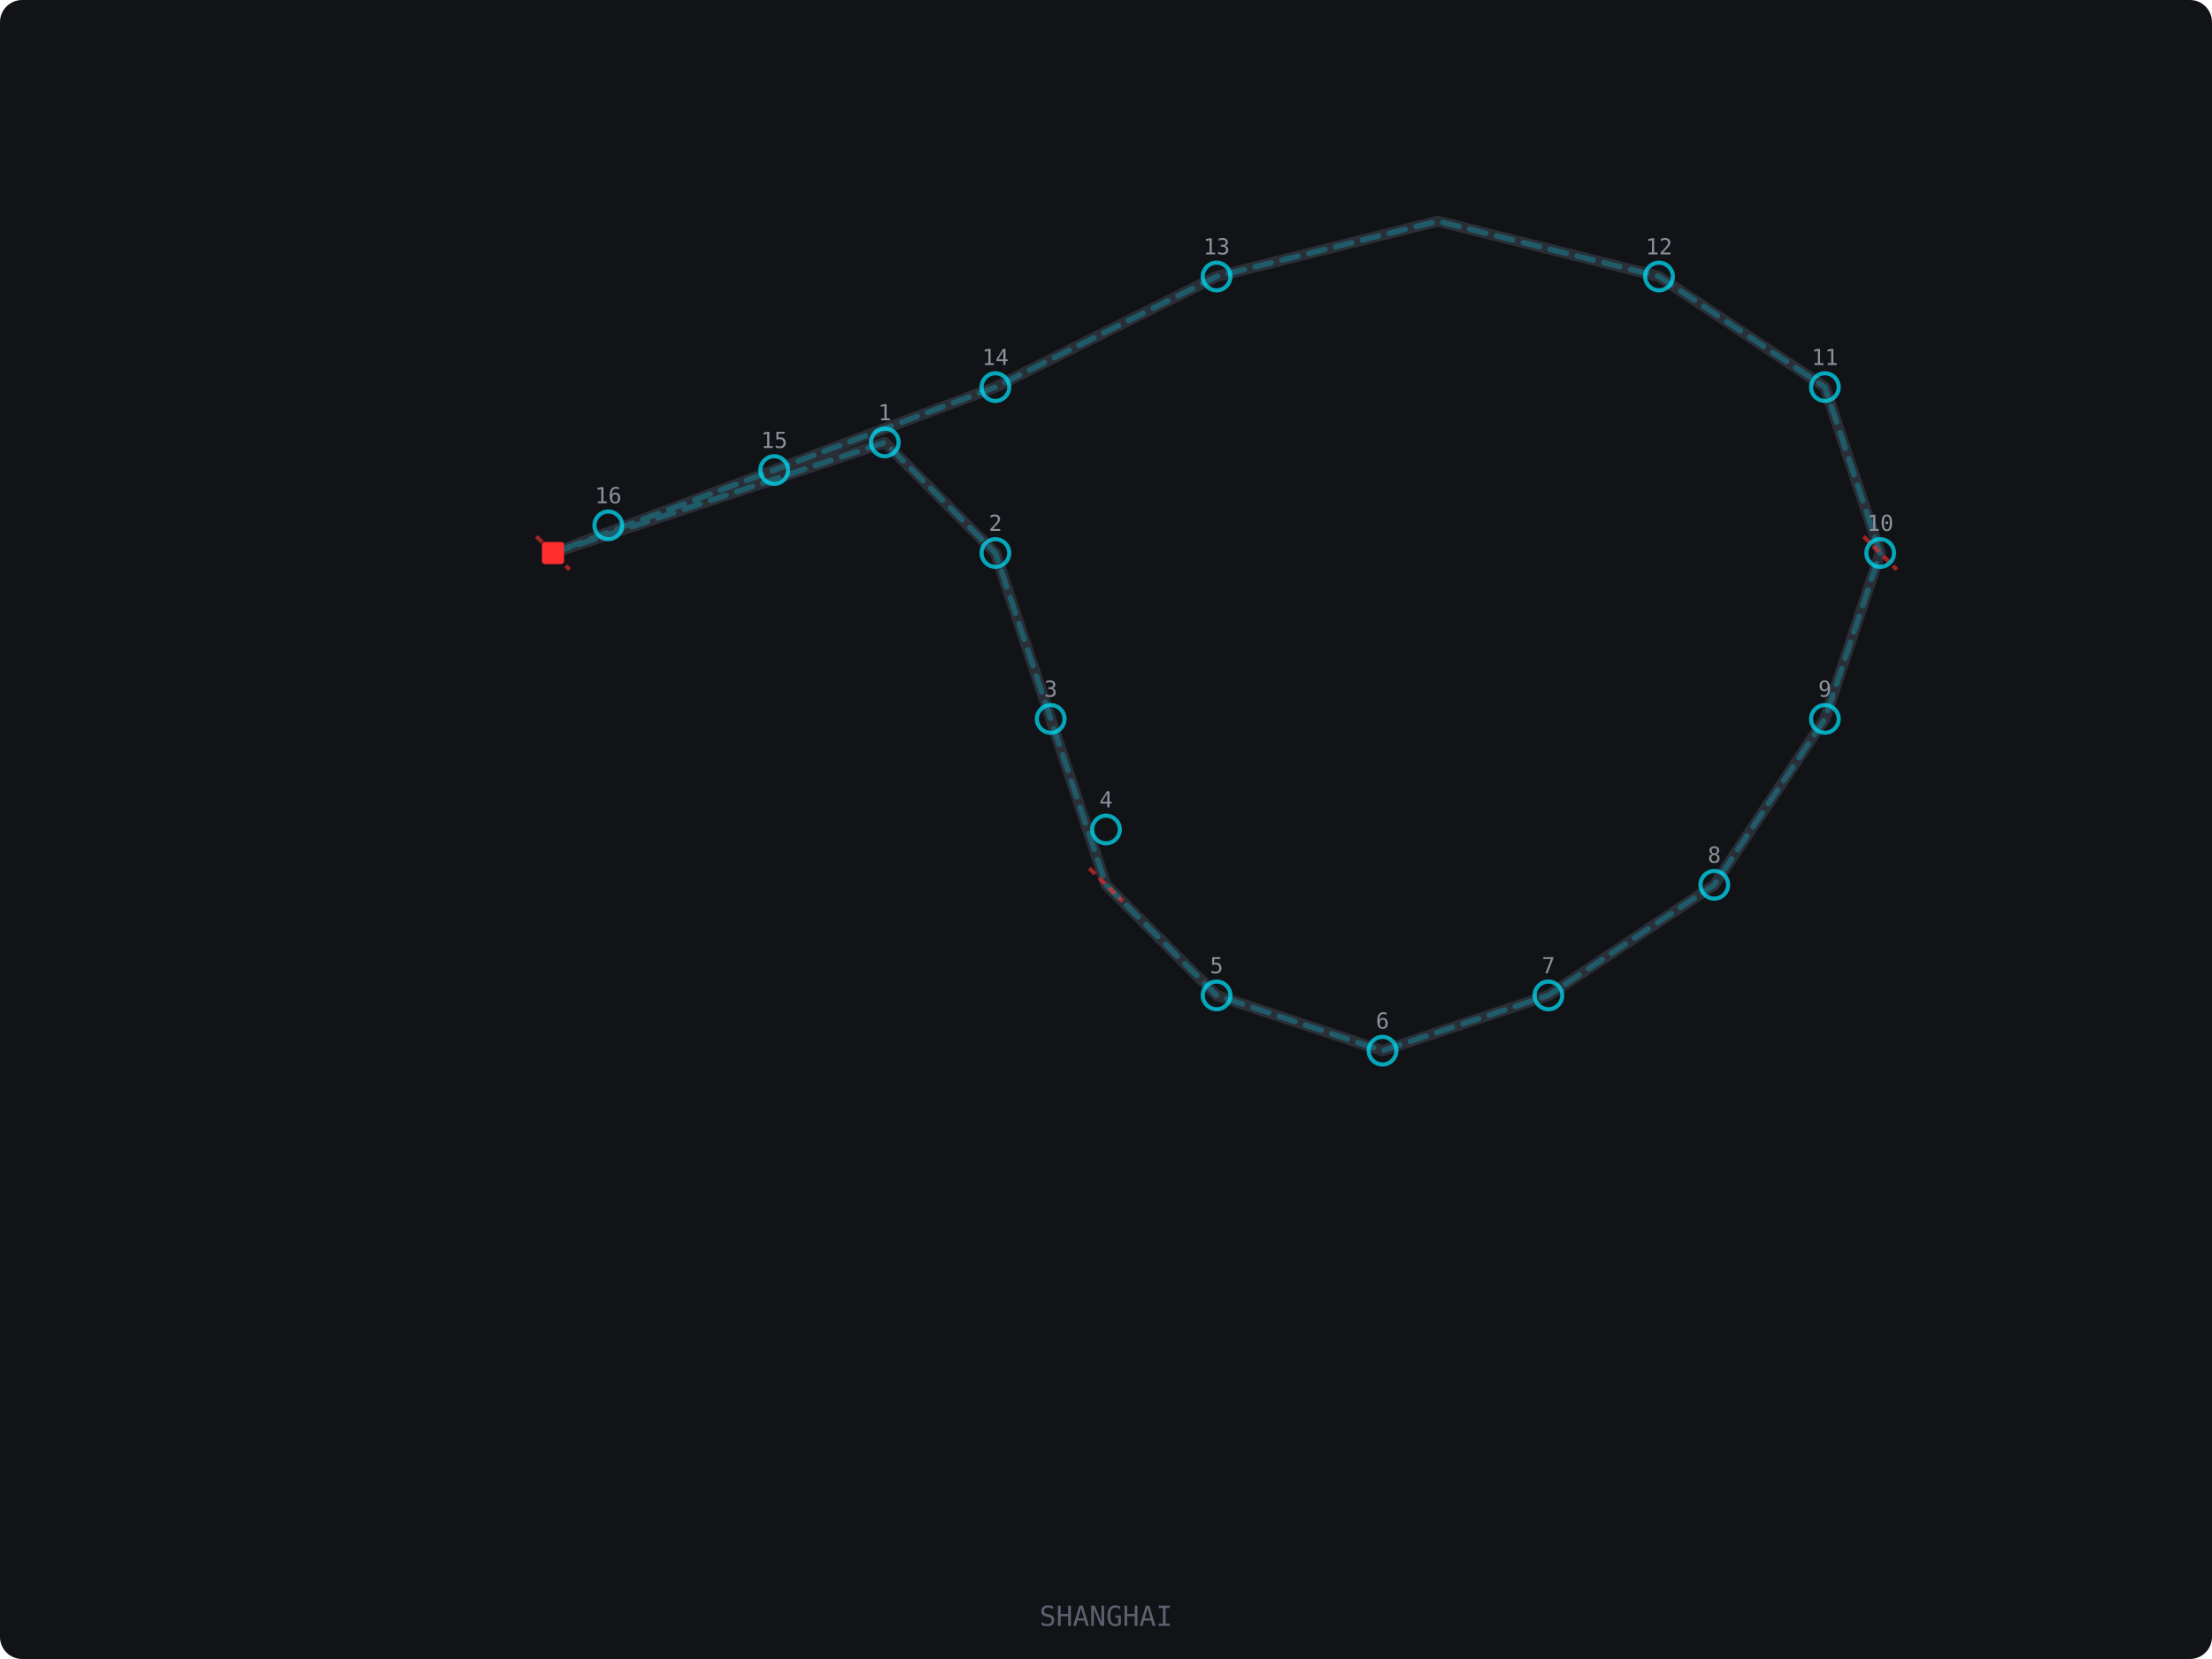
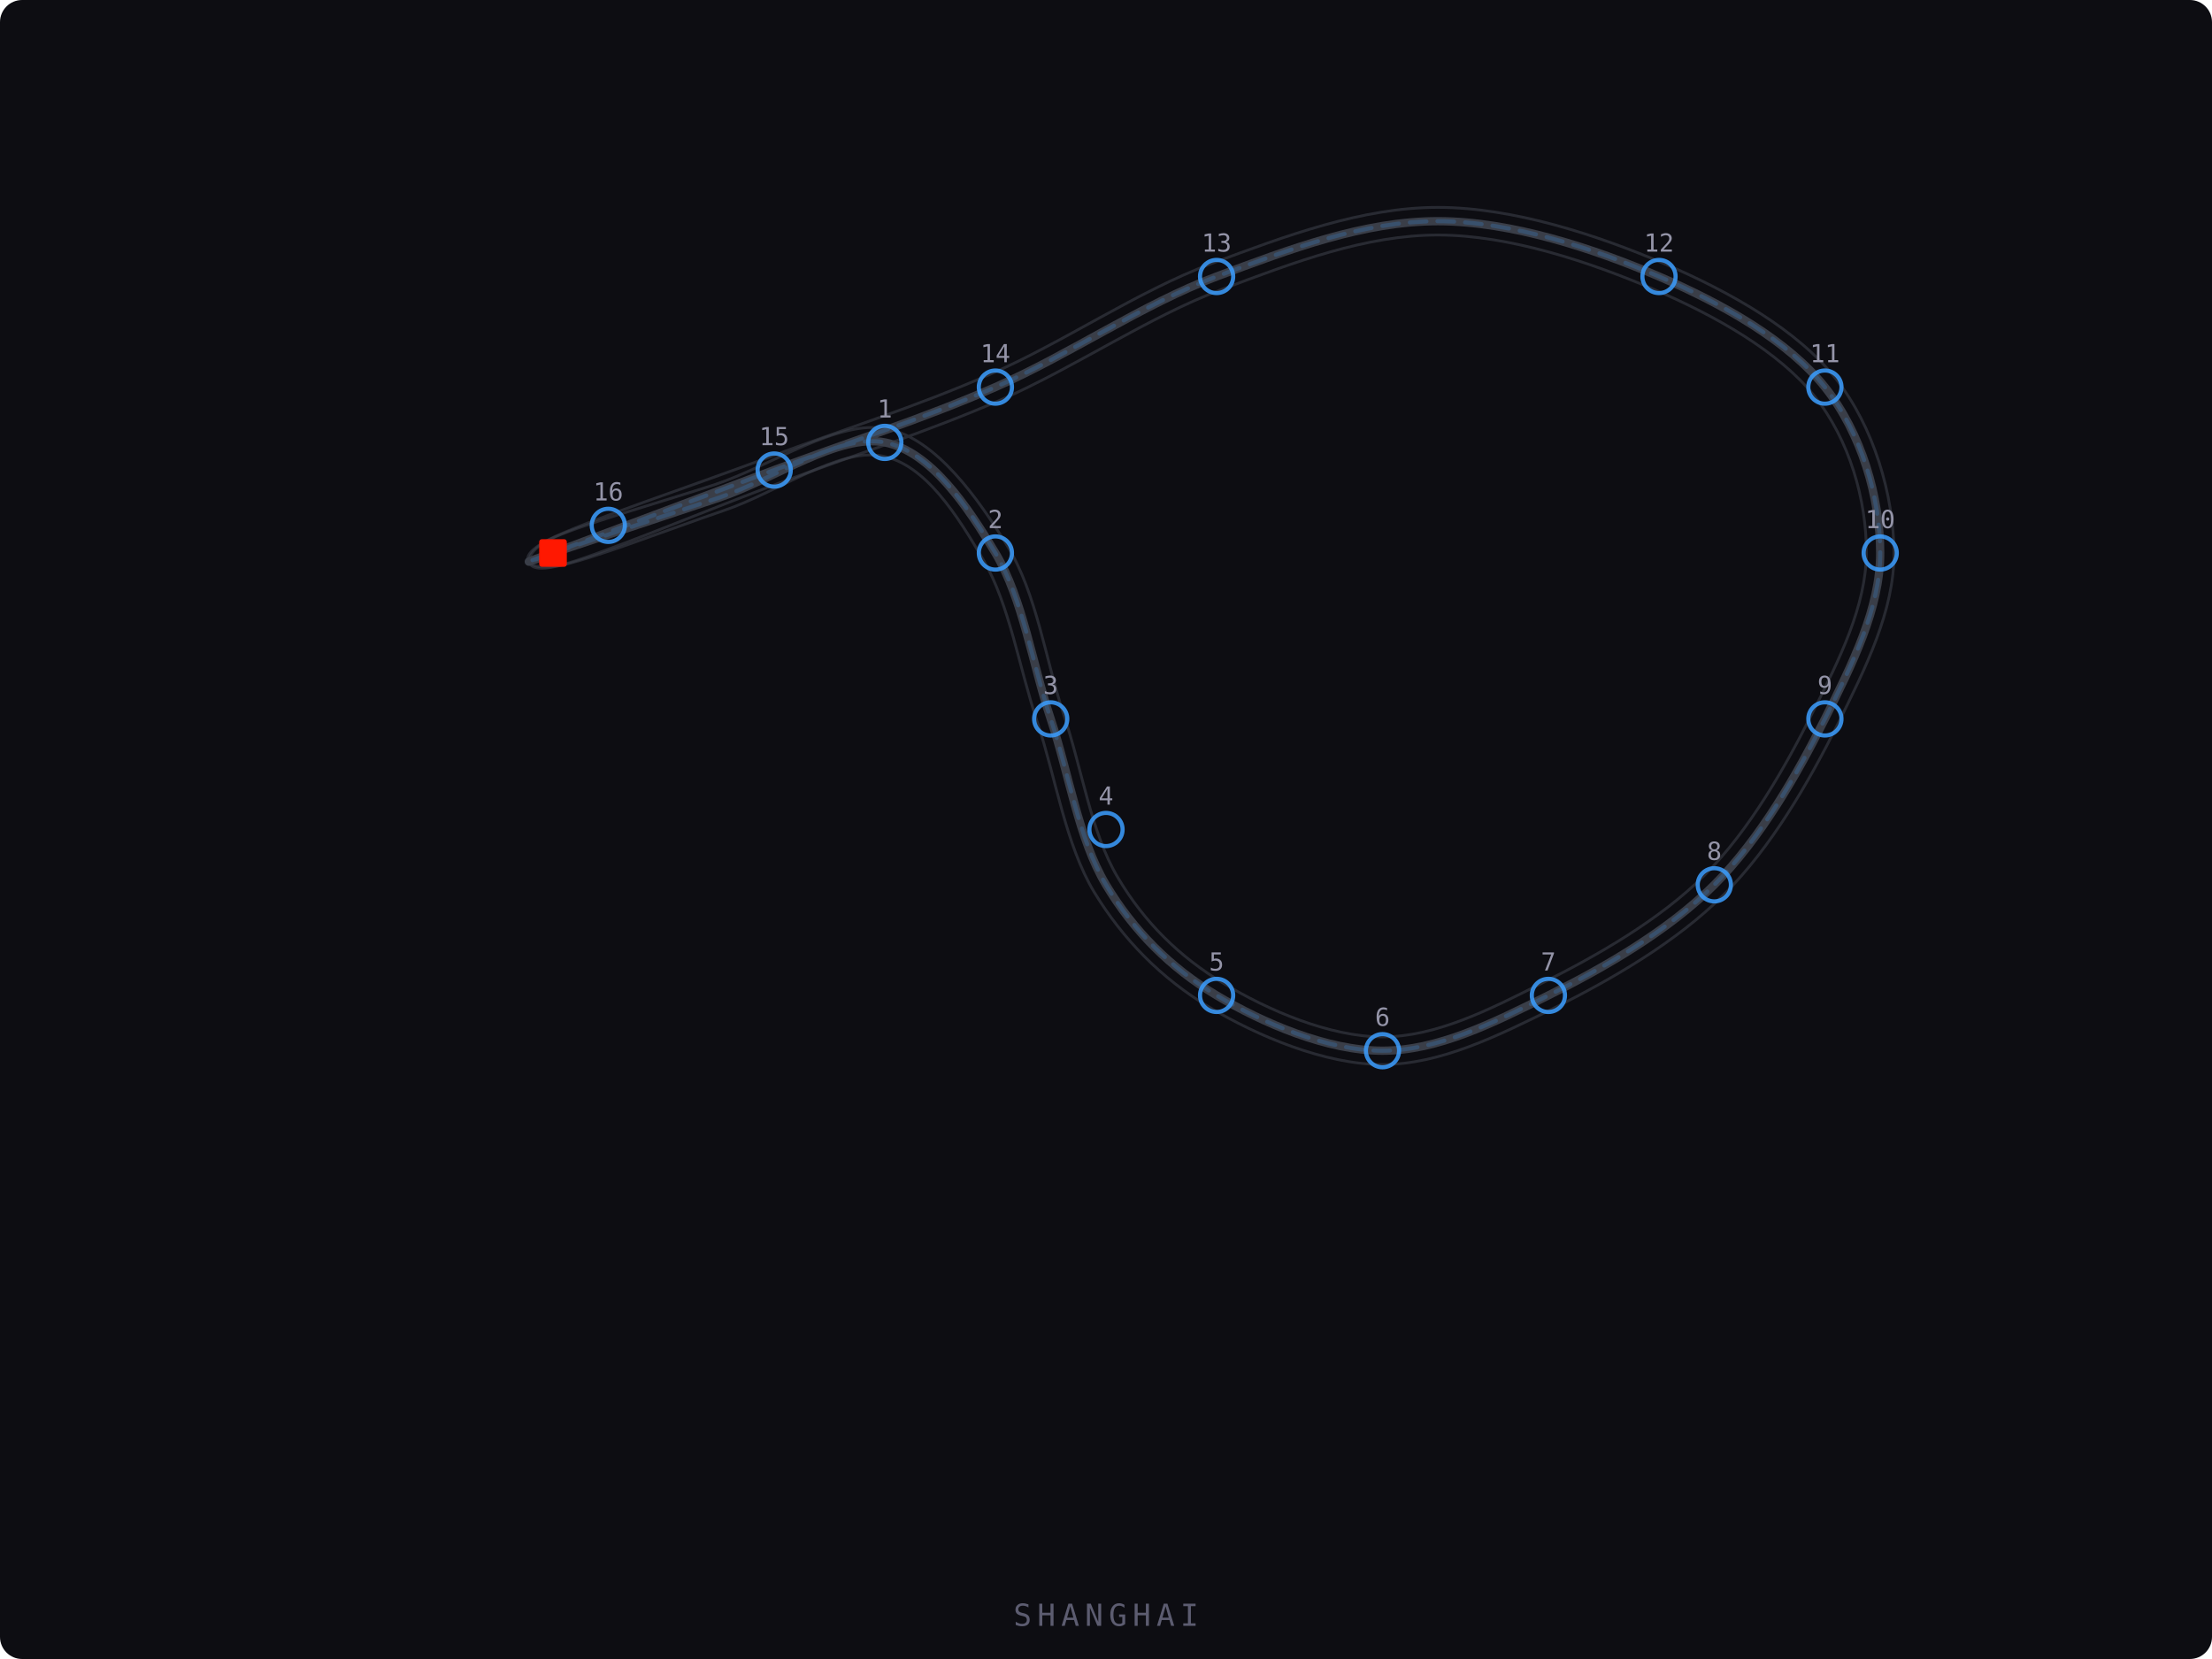
<svg xmlns="http://www.w3.org/2000/svg" viewBox="0 0 800 600" width="800" height="600">
  <defs>
    <style>
-       .track-bg { fill: #111317; }
-       .track-line { fill: none; stroke: #2a2e36; stroke-width: 4; stroke-linecap: round; stroke-linejoin: round; }
-       .track-line-accent { fill: none; stroke: rgba(0,229,255,0.25); stroke-width: 2; stroke-linecap: round; stroke-dasharray: 6,4; }
+       .track-bg { fill: #0d0d12; }
+       .track-line { fill: none; stroke: #3a3e48; stroke-width: 3; stroke-linecap: round; stroke-linejoin: round; }
+       .track-line-accent { fill: none; stroke: rgba(59,158,255,0.20); stroke-width: 1.5; stroke-linecap: round; stroke-dasharray: 6,4; }
+       .track-edge { fill: none; stroke: #3a3e48; stroke-width: 1; stroke-linecap: round; stroke-linejoin: round; opacity: 0.6; }
    </style>
  </defs>
  <rect class="track-bg" width="800" height="600" rx="8" />
-   <polyline class="track-line" points="200.0,200.0 260.0,180.0 320.0,160.0 360.0,200.0 380.0,260.0 400.0,320.0 440.0,360.0 500.0,380.0 560.0,360.0 620.0,320.0 660.0,260.0 680.0,200.0 660.0,140.0 600.0,100.0 520.0,80.0 440.0,100.0 360.0,140.0 280.0,170.0 200.0,200.0" />
-   <polyline class="track-line-accent" points="200.0,200.0 260.0,180.0 320.0,160.0 360.0,200.0 380.0,260.0 400.0,320.0 440.0,360.0 500.0,380.0 560.0,360.0 620.0,320.0 660.0,260.0 680.0,200.0 660.0,140.0 600.0,100.0 520.0,80.0 440.0,100.0 360.0,140.0 280.0,170.0 200.0,200.0" />
-   <line x1="394.0" y1="314.0" x2="406.0" y2="326.0" stroke="#ff2d2d" stroke-width="1.5" stroke-dasharray="3,2" opacity="0.6" />
-   <line x1="674.0" y1="194.0" x2="686.0" y2="206.0" stroke="#ff2d2d" stroke-width="1.5" stroke-dasharray="3,2" opacity="0.6" />
-   <line x1="194.0" y1="194.0" x2="206.0" y2="206.0" stroke="#ff2d2d" stroke-width="1.5" stroke-dasharray="3,2" opacity="0.6" />
-   <circle cx="320.0" cy="160.0" r="5" fill="none" stroke="#00e5ff" stroke-width="1.5" opacity="0.7" />
-   <text x="320.0" y="152.0" text-anchor="middle" fill="#8a909c" font-size="8" font-family="monospace">1</text>
-   <circle cx="360.0" cy="200.0" r="5" fill="none" stroke="#00e5ff" stroke-width="1.5" opacity="0.7" />
-   <text x="360.0" y="192.0" text-anchor="middle" fill="#8a909c" font-size="8" font-family="monospace">2</text>
-   <circle cx="380.0" cy="260.0" r="5" fill="none" stroke="#00e5ff" stroke-width="1.5" opacity="0.7" />
-   <text x="380.0" y="252.0" text-anchor="middle" fill="#8a909c" font-size="8" font-family="monospace">3</text>
-   <circle cx="400.0" cy="300.0" r="5" fill="none" stroke="#00e5ff" stroke-width="1.5" opacity="0.7" />
-   <text x="400.0" y="292.0" text-anchor="middle" fill="#8a909c" font-size="8" font-family="monospace">4</text>
-   <circle cx="440.0" cy="360.0" r="5" fill="none" stroke="#00e5ff" stroke-width="1.5" opacity="0.7" />
-   <text x="440.0" y="352.0" text-anchor="middle" fill="#8a909c" font-size="8" font-family="monospace">5</text>
-   <circle cx="500.0" cy="380.0" r="5" fill="none" stroke="#00e5ff" stroke-width="1.5" opacity="0.7" />
-   <text x="500.0" y="372.0" text-anchor="middle" fill="#8a909c" font-size="8" font-family="monospace">6</text>
-   <circle cx="560.0" cy="360.0" r="5" fill="none" stroke="#00e5ff" stroke-width="1.5" opacity="0.7" />
-   <text x="560.0" y="352.0" text-anchor="middle" fill="#8a909c" font-size="8" font-family="monospace">7</text>
-   <circle cx="620.0" cy="320.0" r="5" fill="none" stroke="#00e5ff" stroke-width="1.5" opacity="0.7" />
-   <text x="620.0" y="312.0" text-anchor="middle" fill="#8a909c" font-size="8" font-family="monospace">8</text>
-   <circle cx="660.0" cy="260.0" r="5" fill="none" stroke="#00e5ff" stroke-width="1.5" opacity="0.7" />
-   <text x="660.0" y="252.0" text-anchor="middle" fill="#8a909c" font-size="8" font-family="monospace">9</text>
-   <circle cx="680.0" cy="200.0" r="5" fill="none" stroke="#00e5ff" stroke-width="1.5" opacity="0.7" />
-   <text x="680.0" y="192.0" text-anchor="middle" fill="#8a909c" font-size="8" font-family="monospace">10</text>
-   <circle cx="660.0" cy="140.0" r="5" fill="none" stroke="#00e5ff" stroke-width="1.5" opacity="0.7" />
-   <text x="660.0" y="132.0" text-anchor="middle" fill="#8a909c" font-size="8" font-family="monospace">11</text>
-   <circle cx="600.0" cy="100.0" r="5" fill="none" stroke="#00e5ff" stroke-width="1.5" opacity="0.7" />
-   <text x="600.0" y="92.0" text-anchor="middle" fill="#8a909c" font-size="8" font-family="monospace">12</text>
-   <circle cx="440.0" cy="100.0" r="5" fill="none" stroke="#00e5ff" stroke-width="1.5" opacity="0.7" />
-   <text x="440.0" y="92.0" text-anchor="middle" fill="#8a909c" font-size="8" font-family="monospace">13</text>
-   <circle cx="360.0" cy="140.0" r="5" fill="none" stroke="#00e5ff" stroke-width="1.5" opacity="0.7" />
-   <text x="360.0" y="132.0" text-anchor="middle" fill="#8a909c" font-size="8" font-family="monospace">14</text>
-   <circle cx="280.0" cy="170.0" r="5" fill="none" stroke="#00e5ff" stroke-width="1.5" opacity="0.7" />
-   <text x="280.0" y="162.0" text-anchor="middle" fill="#8a909c" font-size="8" font-family="monospace">15</text>
-   <circle cx="220.0" cy="190.0" r="5" fill="none" stroke="#00e5ff" stroke-width="1.5" opacity="0.7" />
-   <text x="220.0" y="182.0" text-anchor="middle" fill="#8a909c" font-size="8" font-family="monospace">16</text>
-   <rect x="196.0" y="196.0" width="8" height="8" fill="#ff2d2d" rx="1" />
-   <text x="400" y="588" text-anchor="middle" fill="#5b616e" font-size="10" font-family="monospace">SHANGHAI</text>
+   <path class="track-edge" d="M 201.6 204.7 C 212.1 203.0 242.0 191.4 261.6 184.7 C 281.2 178.1 303.3 161.9 319.0 164.9 C 334.7 167.9 346.3 186.5 355.7 202.6 C 365.1 218.7 368.6 241.6 375.3 261.6 C 381.9 281.6 385.4 305.5 395.7 322.6 C 406.1 339.7 420.0 353.9 437.4 364.3 C 454.8 374.7 479.2 385.0 500.0 385.0 C 520.8 385.0 541.6 374.7 562.2 364.5 C 582.8 354.2 606.5 340.6 623.5 323.5 C 640.6 306.5 654.2 282.8 664.5 262.2 C 674.7 241.6 685.1 220.9 685.0 200.0 C 684.9 179.1 677.7 154.3 663.9 136.9 C 650.1 119.4 626.0 105.7 602.0 95.4 C 578.0 85.1 547.3 75.0 520.0 75.0 C 492.7 75.0 465.2 85.2 438.2 95.3 C 411.2 105.4 384.7 123.8 358.0 135.4 C 331.3 147.1 304.9 155.3 278.2 165.3 C 251.6 175.3 211.0 188.7 198.2 195.3 C 185.5 201.9 191.0 206.5 201.6 204.7 Z" />
+   <path class="track-edge" d="M 198.4 195.3 C 207.9 190.4 238.0 181.9 258.4 175.3 C 278.8 168.6 303.3 151.4 321.0 155.1 C 338.6 158.8 353.7 180.2 364.3 197.4 C 374.9 214.6 378.1 238.4 384.7 258.4 C 391.4 278.4 394.6 301.2 404.3 317.4 C 413.9 333.6 426.6 346.1 442.6 355.7 C 458.5 365.3 480.8 375.0 500.0 375.0 C 519.2 375.0 538.4 365.3 557.8 355.5 C 577.2 345.8 600.2 332.8 616.5 316.5 C 632.8 300.2 645.8 277.2 655.5 257.8 C 665.3 238.4 674.9 219.1 675.0 200.0 C 675.1 180.9 668.9 159.0 656.1 143.1 C 643.3 127.2 620.7 114.3 598.0 104.6 C 575.3 94.9 546.0 85.0 520.0 85.0 C 494.0 85.0 468.1 94.8 441.8 104.7 C 415.4 114.6 388.7 132.9 362.0 144.6 C 335.3 156.2 308.5 164.7 281.8 174.7 C 255.0 184.7 215.6 201.3 201.8 204.7 C 187.9 208.1 189.0 200.2 198.4 195.3 Z" />
+   <path class="track-line" d="M 200.0 200.0 C 210.0 196.7 240.0 186.7 260.0 180.0 C 280.0 173.3 303.3 156.7 320.0 160.0 C 336.7 163.3 350.0 183.3 360.0 200.0 C 370.0 216.7 373.3 240.0 380.0 260.0 C 386.7 280.0 390.0 303.3 400.0 320.0 C 410.0 336.7 423.3 350.0 440.0 360.0 C 456.7 370.0 480.0 380.0 500.0 380.0 C 520.0 380.0 540.0 370.0 560.0 360.0 C 580.0 350.0 603.3 336.7 620.0 320.0 C 636.7 303.3 650.0 280.0 660.0 260.0 C 670.0 240.0 680.0 220.0 680.0 200.0 C 680.0 180.0 673.3 156.7 660.0 140.0 C 646.7 123.3 623.3 110.0 600.0 100.0 C 576.7 90.0 546.7 80.0 520.0 80.0 C 493.3 80.0 466.7 90.0 440.0 100.0 C 413.3 110.0 386.7 128.3 360.0 140.0 C 333.3 151.7 306.7 160.0 280.0 170.0 C 253.3 180.0 213.3 195.0 200.0 200.0 C 186.7 205.0 190.0 203.3 200.0 200.0 Z" />
+   <path class="track-line-accent" d="M 200.0 200.0 C 210.0 196.7 240.0 186.7 260.0 180.0 C 280.0 173.3 303.3 156.7 320.0 160.0 C 336.7 163.3 350.0 183.3 360.0 200.0 C 370.0 216.7 373.3 240.0 380.0 260.0 C 386.7 280.0 390.0 303.3 400.0 320.0 C 410.0 336.7 423.3 350.0 440.0 360.0 C 456.7 370.0 480.0 380.0 500.0 380.0 C 520.0 380.0 540.0 370.0 560.0 360.0 C 580.0 350.0 603.3 336.7 620.0 320.0 C 636.7 303.3 650.0 280.0 660.0 260.0 C 670.0 240.0 680.0 220.0 680.0 200.0 C 680.0 180.0 673.3 156.7 660.0 140.0 C 646.7 123.3 623.3 110.0 600.0 100.0 C 576.7 90.0 546.7 80.0 520.0 80.0 C 493.3 80.0 466.7 90.0 440.0 100.0 C 413.3 110.0 386.7 128.3 360.0 140.0 C 333.3 151.7 306.7 160.0 280.0 170.0 C 253.3 180.0 213.3 195.0 200.0 200.0 C 186.7 205.0 190.0 203.3 200.0 200.0 Z" />
+   <rect x="195.0" y="195.0" width="10" height="10" fill="#FF1801" rx="1" />
+   <circle cx="320.0" cy="160.0" r="6" fill="none" stroke="#3B9EFF" stroke-width="1.5" opacity="0.85" />
+   <text x="320.0" y="151.0" text-anchor="middle" fill="#9494a8" font-size="9" font-family="monospace">1</text>
+   <circle cx="360.0" cy="200.0" r="6" fill="none" stroke="#3B9EFF" stroke-width="1.5" opacity="0.85" />
+   <text x="360.0" y="191.0" text-anchor="middle" fill="#9494a8" font-size="9" font-family="monospace">2</text>
+   <circle cx="380.0" cy="260.0" r="6" fill="none" stroke="#3B9EFF" stroke-width="1.5" opacity="0.85" />
+   <text x="380.0" y="251.0" text-anchor="middle" fill="#9494a8" font-size="9" font-family="monospace">3</text>
+   <circle cx="400.0" cy="300.0" r="6" fill="none" stroke="#3B9EFF" stroke-width="1.5" opacity="0.85" />
+   <text x="400.0" y="291.0" text-anchor="middle" fill="#9494a8" font-size="9" font-family="monospace">4</text>
+   <circle cx="440.0" cy="360.0" r="6" fill="none" stroke="#3B9EFF" stroke-width="1.5" opacity="0.85" />
+   <text x="440.0" y="351.0" text-anchor="middle" fill="#9494a8" font-size="9" font-family="monospace">5</text>
+   <circle cx="500.0" cy="380.0" r="6" fill="none" stroke="#3B9EFF" stroke-width="1.5" opacity="0.85" />
+   <text x="500.0" y="371.0" text-anchor="middle" fill="#9494a8" font-size="9" font-family="monospace">6</text>
+   <circle cx="560.0" cy="360.0" r="6" fill="none" stroke="#3B9EFF" stroke-width="1.5" opacity="0.85" />
+   <text x="560.0" y="351.0" text-anchor="middle" fill="#9494a8" font-size="9" font-family="monospace">7</text>
+   <circle cx="620.0" cy="320.0" r="6" fill="none" stroke="#3B9EFF" stroke-width="1.5" opacity="0.85" />
+   <text x="620.0" y="311.0" text-anchor="middle" fill="#9494a8" font-size="9" font-family="monospace">8</text>
+   <circle cx="660.0" cy="260.0" r="6" fill="none" stroke="#3B9EFF" stroke-width="1.5" opacity="0.85" />
+   <text x="660.0" y="251.0" text-anchor="middle" fill="#9494a8" font-size="9" font-family="monospace">9</text>
+   <circle cx="680.0" cy="200.0" r="6" fill="none" stroke="#3B9EFF" stroke-width="1.5" opacity="0.85" />
+   <text x="680.0" y="191.0" text-anchor="middle" fill="#9494a8" font-size="9" font-family="monospace">10</text>
+   <circle cx="660.0" cy="140.0" r="6" fill="none" stroke="#3B9EFF" stroke-width="1.5" opacity="0.85" />
+   <text x="660.0" y="131.0" text-anchor="middle" fill="#9494a8" font-size="9" font-family="monospace">11</text>
+   <circle cx="600.0" cy="100.0" r="6" fill="none" stroke="#3B9EFF" stroke-width="1.5" opacity="0.85" />
+   <text x="600.0" y="91.0" text-anchor="middle" fill="#9494a8" font-size="9" font-family="monospace">12</text>
+   <circle cx="440.0" cy="100.0" r="6" fill="none" stroke="#3B9EFF" stroke-width="1.5" opacity="0.85" />
+   <text x="440.0" y="91.0" text-anchor="middle" fill="#9494a8" font-size="9" font-family="monospace">13</text>
+   <circle cx="360.0" cy="140.0" r="6" fill="none" stroke="#3B9EFF" stroke-width="1.5" opacity="0.85" />
+   <text x="360.0" y="131.0" text-anchor="middle" fill="#9494a8" font-size="9" font-family="monospace">14</text>
+   <circle cx="280.0" cy="170.0" r="6" fill="none" stroke="#3B9EFF" stroke-width="1.5" opacity="0.85" />
+   <text x="280.0" y="161.0" text-anchor="middle" fill="#9494a8" font-size="9" font-family="monospace">15</text>
+   <circle cx="220.0" cy="190.0" r="6" fill="none" stroke="#3B9EFF" stroke-width="1.5" opacity="0.85" />
+   <text x="220.0" y="181.0" text-anchor="middle" fill="#9494a8" font-size="9" font-family="monospace">16</text>
+   <text x="400.0" y="588" text-anchor="middle" fill="#5c5c70" font-size="11" font-family="monospace" letter-spacing="2">SHANGHAI</text>
</svg>
